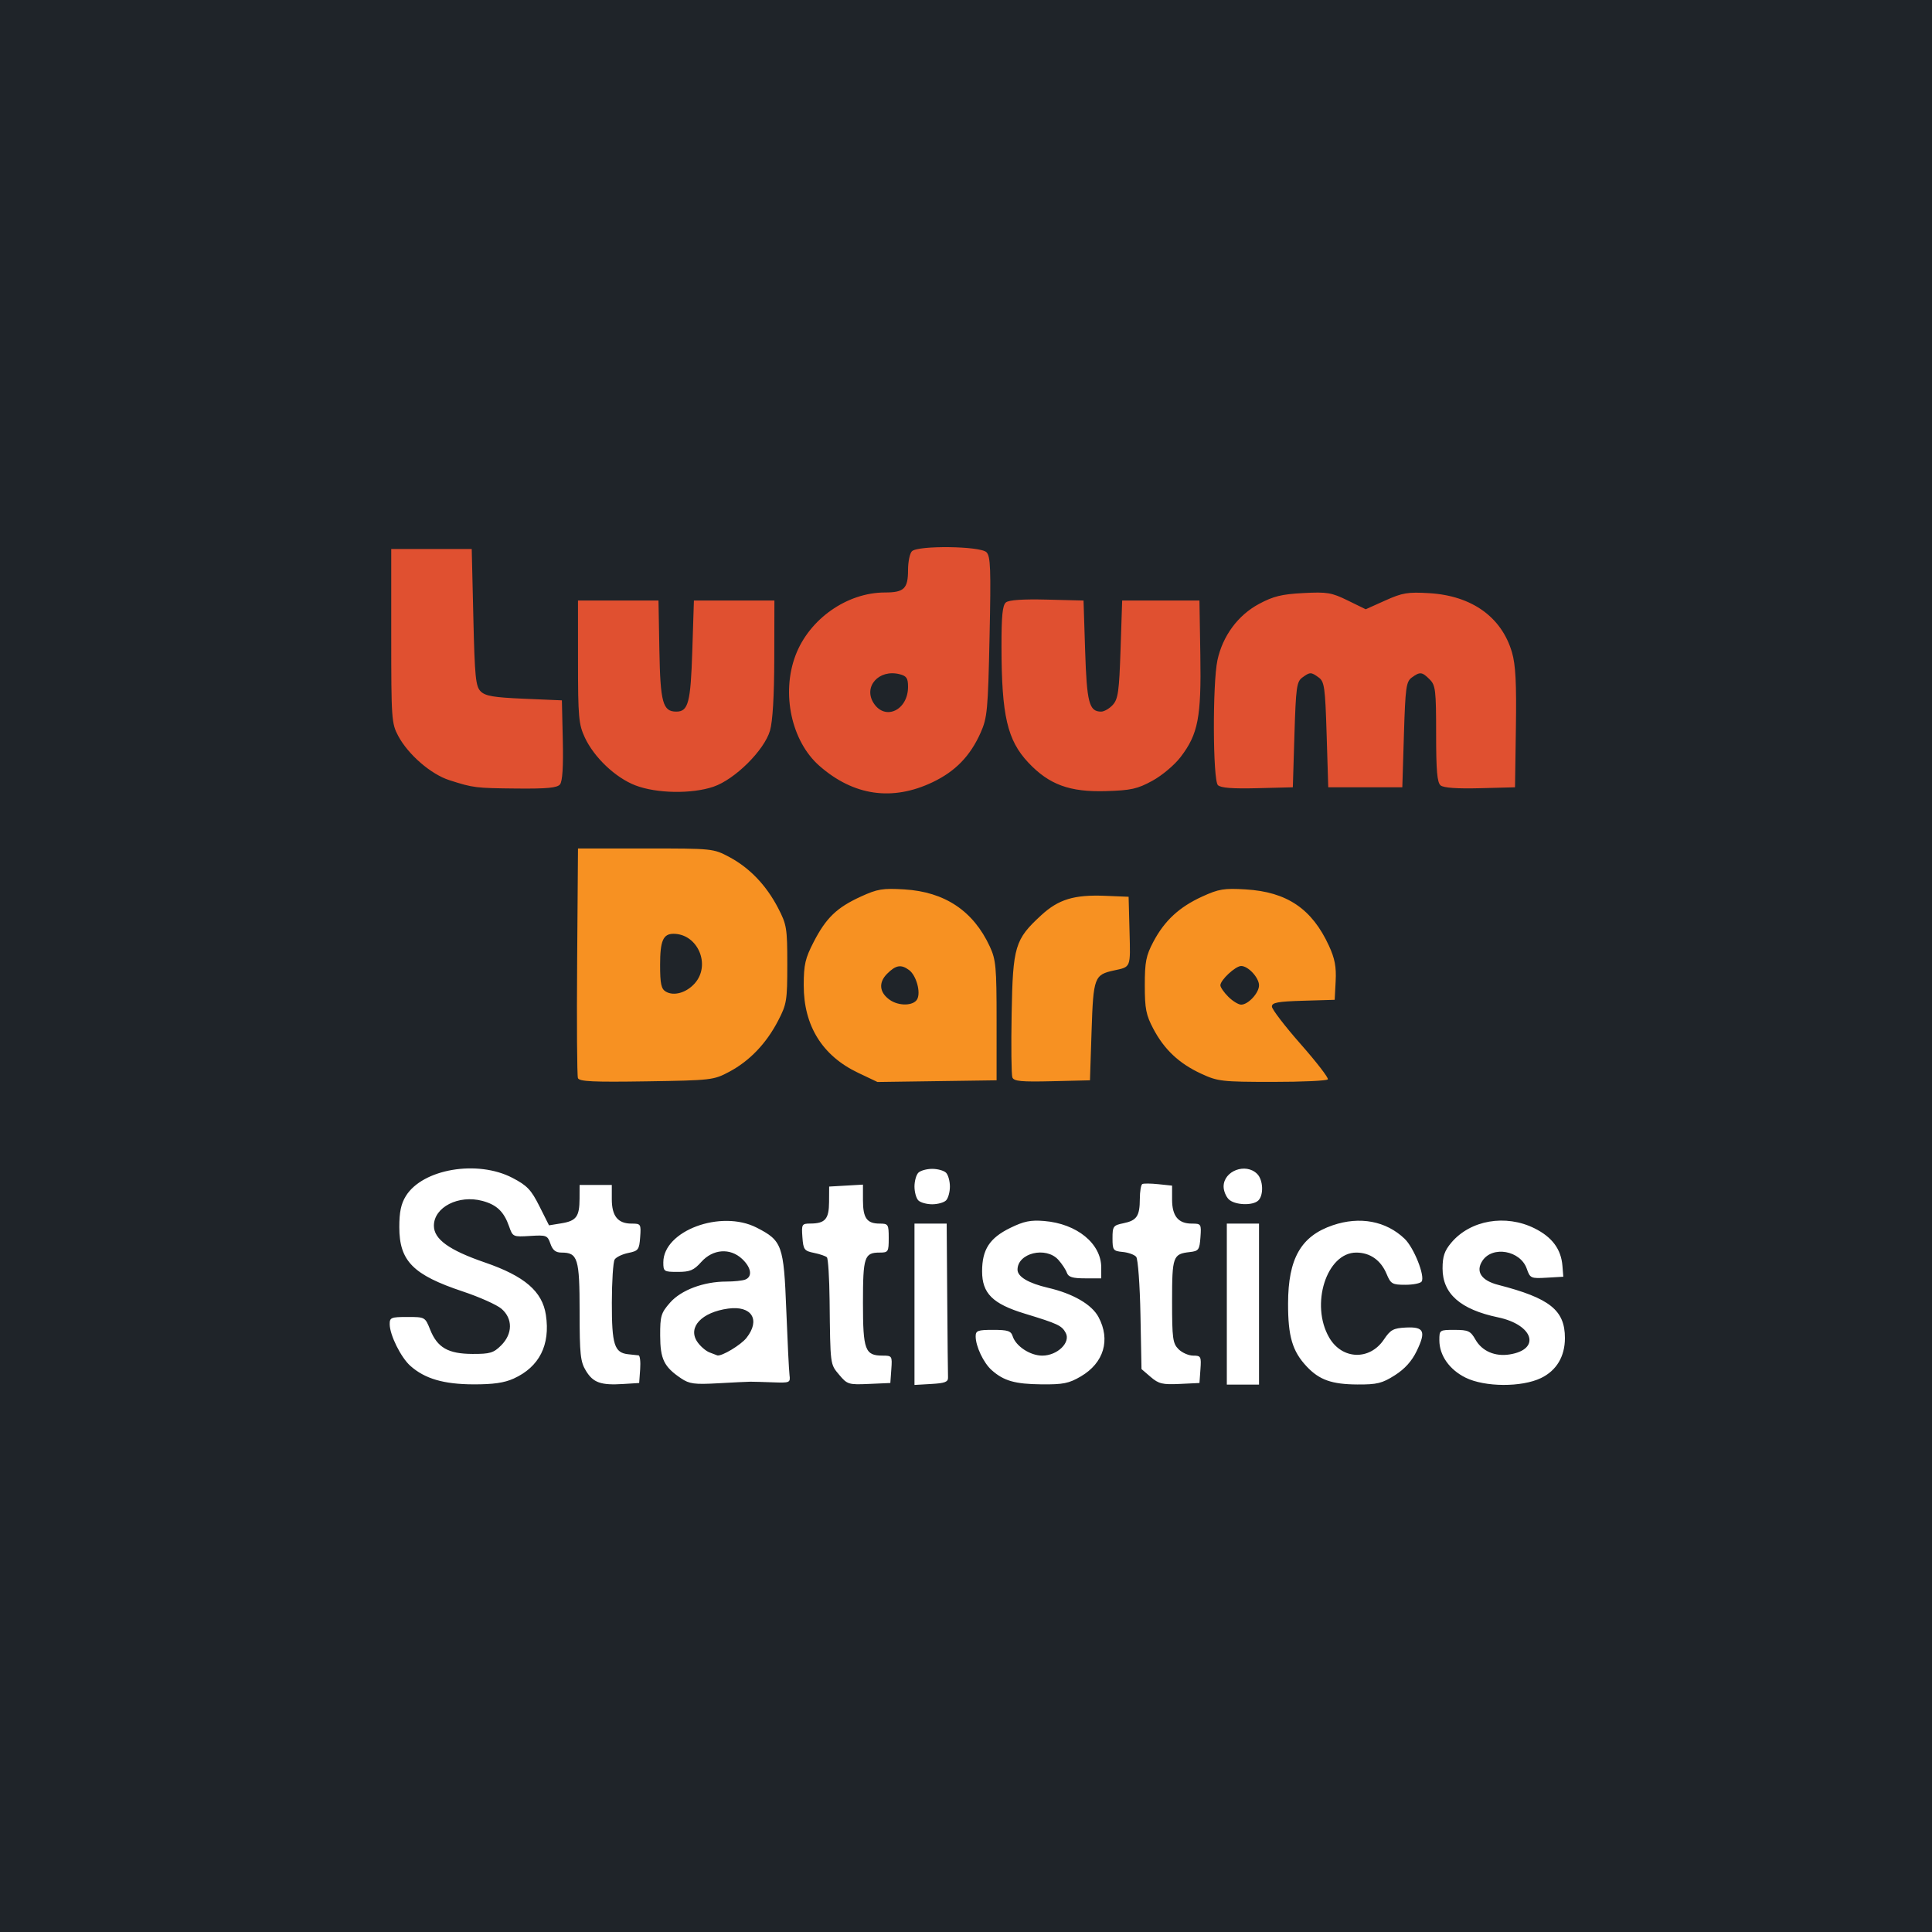
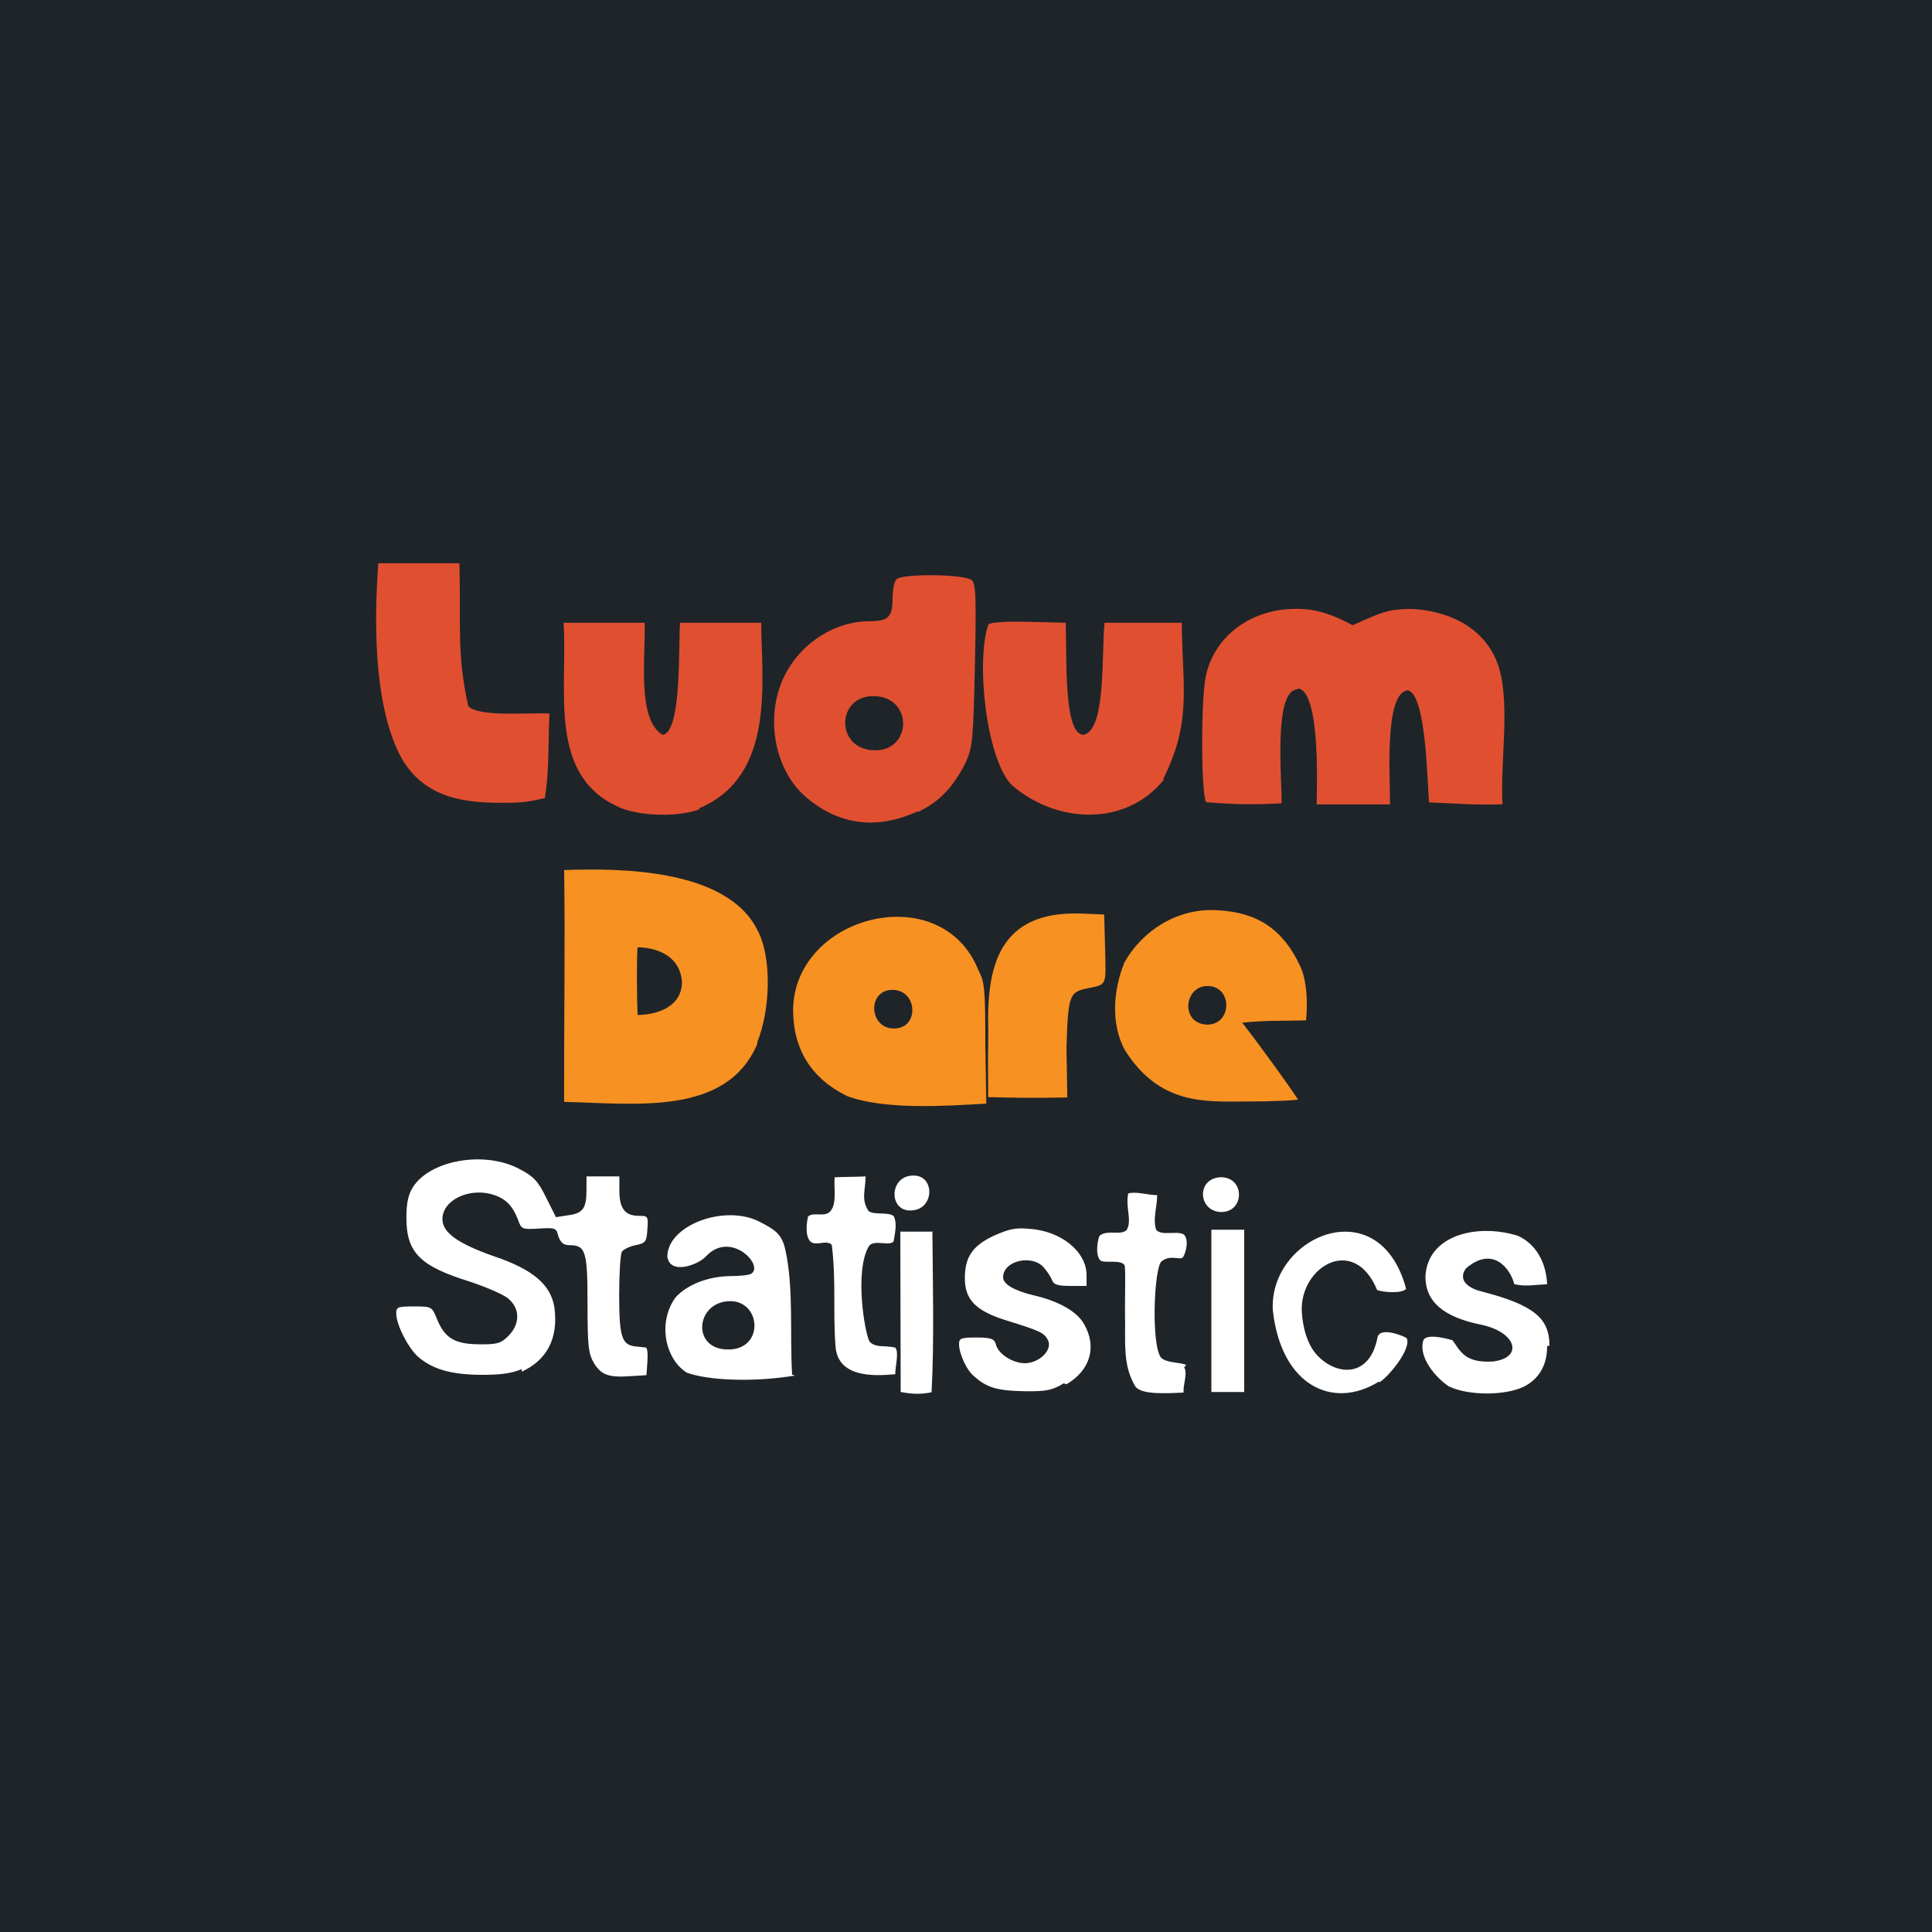
- <svg xmlns="http://www.w3.org/2000/svg" version="1.1" id="svg2" width="1000" height="1000" viewBox="0 0 1000 1000">
-   <defs id="defs6" />
-   <rect style="fill:#ffffff;fill-opacity:1;fill-rule:nonzero;stroke:none;stroke-width:7.427;stroke-miterlimit:4;stroke-dasharray:none;stroke-opacity:1" id="rect814" width="681.144" height="171.61" x="161.017" y="580.508" />
-   <rect style="fill:#f79122;fill-opacity:1;fill-rule:nonzero;stroke:none;stroke-width:9.283;stroke-miterlimit:4;stroke-dasharray:none;stroke-opacity:1" id="rect839" width="635.593" height="164.195" x="179.025" y="426.907" />
-   <rect style="fill:#e05030;fill-opacity:1;fill-rule:nonzero;stroke:none;stroke-width:9.283;stroke-miterlimit:4;stroke-dasharray:none;stroke-opacity:1" id="rect837" width="637.712" height="179.025" x="179.025" y="247.881" />
-   <path style="fill:#1f2429;fill-opacity:1;stroke-width:1.667" d="M 0,500 V 0 H 500 1000 v 500 500 H 500 0 Z m 265.902,213.534 c 13.24,-6.014 18.986,-17.357 16.657,-32.883 -1.834,-12.229 -11.005,-20.123 -31.605,-27.205 -18.506,-6.362 -26.371,-12.032 -26.371,-19.012 0,-9.62 12.814,-16.161 25.152,-12.839 7.394,1.991 11.114,5.562 13.79,13.238 1.866,5.354 2.059,5.44 10.839,4.892 8.464,-0.529 9.024,-0.315 10.534,4.025 1.162,3.34 2.717,4.583 5.729,4.583 8.443,0 9.372,3.025 9.379,30.536 0.005,22.208 0.406,25.954 3.282,30.67 3.749,6.148 7.722,7.55 19.323,6.815 l 8.223,-0.52 0.512,-7.083 c 0.282,-3.896 -0.093,-7.146 -0.833,-7.222 -0.74,-0.076 -3.145,-0.334 -5.345,-0.573 -7.185,-0.78 -8.503,-4.933 -8.476,-26.69 0.013,-11.054 0.667,-21.111 1.451,-22.348 0.784,-1.237 3.96,-2.764 7.058,-3.393 5.211,-1.058 5.67,-1.668 6.145,-8.167 0.496,-6.8 0.354,-7.024 -4.464,-7.024 -7.064,0 -10.215,-3.892 -10.215,-12.619 v -7.381 h -8.333 -8.333 l -0.025,7.083 c -0.034,9.297 -1.657,11.505 -9.384,12.767 l -6.424,1.049 -5,-9.958 c -4.253,-8.471 -6.335,-10.654 -13.94,-14.616 -18.147,-9.455 -46.493,-4.622 -55.163,9.406 -2.493,4.034 -3.394,8.324 -3.386,16.132 0.018,17.505 7.105,24.68 32.849,33.257 8.63,2.875 17.643,6.906 20.027,8.957 5.915,5.088 5.855,12.939 -0.147,18.941 -3.919,3.919 -5.787,4.477 -14.861,4.439 -12.583,-0.052 -18.17,-3.257 -21.891,-12.556 -2.614,-6.533 -2.677,-6.568 -11.808,-6.568 -8.42,0 -9.177,0.311 -9.144,3.75 0.055,5.628 5.81,17.215 10.713,21.569 7.478,6.64 17.217,9.495 32.584,9.554 10.279,0.039 16.015,-0.786 20.902,-3.006 z m 122.431,1.634 c 1.375,-0.01 6.625,0.137 11.667,0.324 8.881,0.33 9.15,0.211 8.644,-3.826 -0.287,-2.292 -1.037,-17.426 -1.667,-33.632 -1.302,-33.53 -2.146,-35.873 -15.345,-42.618 -18.516,-9.461 -48.299,1.623 -48.299,17.975 0,4.748 0.295,4.942 7.524,4.942 6.306,0 8.269,-0.834 12.129,-5.154 6.002,-6.717 14.942,-7.373 21.14,-1.551 4.777,4.487 5.469,9.198 1.571,10.694 -1.45,0.556 -5.814,1.012 -9.697,1.012 -11.752,0 -23.432,4.367 -29.176,10.909 -4.682,5.332 -5.153,6.905 -5.12,17.065 0.04,12.199 1.995,16.188 10.85,22.142 4.264,2.867 6.898,3.216 19.113,2.53 7.792,-0.437 15.292,-0.803 16.667,-0.812 z M 367.181,699.984 c -2.009,-0.809 -4.875,-3.336 -6.368,-5.616 -4.879,-7.447 2.404,-15.169 16.076,-17.043 12.204,-1.673 16.874,5.776 9.499,15.152 -2.87,3.649 -12.761,9.606 -15.083,9.084 -0.259,-0.058 -2.114,-0.768 -4.123,-1.577 z m 94.165,8.766 c 0.497,-6.866 0.36,-7.083 -4.464,-7.083 -9.156,0 -10.215,-2.828 -10.215,-27.286 0,-23.873 0.724,-26.048 8.667,-26.048 4.42,0 4.667,-0.397 4.667,-7.5 0,-7.103 -0.247,-7.5 -4.667,-7.5 -6.629,0 -8.667,-2.841 -8.667,-12.087 v -8.087 l -8.75,0.504 -8.75,0.504 -0.046,8.006 c -0.051,8.816 -2.021,11.093 -9.632,11.135 -4.465,0.024 -4.656,0.347 -4.167,7.049 0.472,6.463 0.952,7.113 6.014,8.14 3.026,0.614 6.026,1.644 6.667,2.289 0.641,0.645 1.269,10.669 1.396,22.277 0.369,33.861 0.249,32.927 4.978,38.547 4.19,4.98 4.841,5.179 15.417,4.711 l 11.042,-0.488 z m 29.349,4.167 c -0.076,-1.604 -0.264,-20.167 -0.417,-41.25 l -0.278,-38.333 h -8.333 -8.333 v 41.754 41.754 l 8.75,-0.504 c 7.096,-0.409 8.724,-1.055 8.611,-3.42 z m 68.733,-0.481 c 11.935,-6.994 15.486,-18.932 9.148,-30.75 -3.489,-6.506 -13.168,-12.119 -26.076,-15.121 -10.161,-2.364 -15.833,-5.727 -15.833,-9.387 0,-8.638 14.739,-12.191 21.128,-5.093 1.857,2.062 3.839,5.062 4.405,6.667 0.796,2.255 2.932,2.917 9.415,2.917 h 8.386 v -5.587 c 0,-12.412 -12.589,-22.691 -29.508,-24.094 -7.043,-0.584 -10.531,0.124 -17.569,3.568 -10.729,5.249 -14.589,11.201 -14.589,22.492 0,11.381 5.463,16.815 21.964,21.849 17.367,5.299 19.277,6.197 21.331,10.034 2.653,4.957 -4.373,11.738 -12.161,11.738 -6.25,0 -13.671,-4.867 -15.314,-10.043 -0.871,-2.744 -2.548,-3.29 -10.098,-3.29 -7.991,0 -9.054,0.398 -9.054,3.387 0,5.099 4.073,13.697 8.254,17.425 6.271,5.591 12.041,7.245 25.766,7.386 11.259,0.116 14.242,-0.483 20.407,-4.096 z M 621.346,708.75 c 0.479,-6.62 0.234,-7.083 -3.75,-7.083 -2.344,0 -5.763,-1.5 -7.596,-3.333 -2.988,-2.988 -3.333,-5.556 -3.333,-24.796 0,-23.242 0.449,-24.49 9.167,-25.473 4.585,-0.517 5.043,-1.152 5.513,-7.647 0.497,-6.866 0.36,-7.083 -4.464,-7.083 -7.013,0 -10.215,-3.9 -10.215,-12.444 v -7.206 l -7.083,-0.749 c -3.896,-0.412 -7.646,-0.446 -8.333,-0.077 -0.688,0.37 -1.262,3.815 -1.276,7.657 -0.033,8.936 -1.569,11.217 -8.509,12.636 -5.256,1.075 -5.632,1.593 -5.632,7.75 0,6.194 0.325,6.63 5.293,7.111 2.911,0.282 6.046,1.42 6.966,2.53 0.923,1.112 1.913,14.592 2.208,30.052 l 0.534,28.035 4.763,4.093 c 4.126,3.546 6.133,4.028 15,3.602 l 10.237,-0.492 z M 651.667,675 v -41.667 h -8.333 -8.333 V 675 716.667 h 8.333 8.333 z m 70.267,36.856 c 5.162,-3.273 8.781,-7.279 11.325,-12.534 4.96,-10.245 3.857,-12.653 -5.578,-12.189 -6.487,0.319 -7.974,1.13 -11.377,6.201 -7.354,10.956 -21.636,10.462 -28.297,-0.978 -9.947,-17.085 -1.384,-44.022 13.995,-44.022 7.139,0 12.722,3.931 15.697,11.051 2.163,5.177 2.922,5.616 9.726,5.616 4.059,0 7.853,-0.767 8.432,-1.704 1.794,-2.903 -4.04,-17.528 -8.818,-22.105 -9.62,-9.214 -23.2,-11.766 -37.211,-6.992 -16.452,5.606 -23.07,17.178 -23.125,40.438 -0.04,17.086 2.224,24.757 9.635,32.649 6.526,6.949 12.986,9.242 26.252,9.315 10.161,0.056 12.787,-0.588 19.343,-4.746 z m 75.719,1.404 C 805.65,709.388 810,702.104 810,692.582 c 0,-14.435 -7.802,-20.655 -34.555,-27.545 -8.745,-2.252 -11.794,-6.896 -8.165,-12.435 5.21,-7.951 19.68,-5.374 22.98,4.094 1.721,4.936 2.115,5.113 10.348,4.635 l 8.559,-0.497 -0.453,-5.638 c -0.694,-8.639 -5.327,-14.871 -14.425,-19.405 -14.948,-7.449 -33.239,-4.295 -43.107,7.433 -3.533,4.198 -4.514,7.101 -4.514,13.346 0,13.069 9.242,21.213 28.695,25.285 18.345,3.84 22.355,16.592 6.037,19.194 -7.601,1.212 -14.309,-1.699 -17.718,-7.69 -2.536,-4.456 -3.715,-5.006 -10.764,-5.015 -7.824,-0.01 -7.917,0.053 -7.91,5.406 0.013,7.793 5.189,15.174 13.557,19.316 9.971,4.936 29.098,5.031 39.089,0.194 z M 489.667,621.333 c 1.1,-1.1 2,-4.325 2,-7.167 0,-2.842 -0.9,-6.067 -2,-7.167 -1.1,-1.1 -4.325,-2 -7.167,-2 -2.842,0 -6.067,0.9 -7.167,2 -1.1,1.1 -2,4.325 -2,7.167 0,2.842 0.9,6.067 2,7.167 1.1,1.1 4.325,2 7.167,2 2.842,0 6.067,-0.9 7.167,-2 z m 161.667,0 c 2.832,-2.832 2.48,-10.615 -0.619,-13.714 -5.914,-5.914 -17.381,-1.594 -17.381,6.548 0,2.161 1.179,5.107 2.619,6.548 3.092,3.092 12.528,3.472 15.381,0.619 z m -273.833,-66.606 c 10.497,-5.592 19.141,-14.63 25.244,-26.394 4.456,-8.59 4.756,-10.425 4.756,-29.167 0,-18.741 -0.299,-20.577 -4.756,-29.167 -6.104,-11.764 -14.748,-20.802 -25.244,-26.394 -8.264,-4.403 -8.624,-4.439 -43.333,-4.439 h -35 l -0.439,58.324 c -0.241,32.078 -0.057,59.32 0.411,60.537 0.678,1.766 7.839,2.105 35.439,1.676 33.77,-0.525 34.787,-0.643 42.923,-4.977 z m -32.917,-41.487 c -2.35,-1.401 -2.917,-4.088 -2.917,-13.823 0,-12.432 1.571,-16.084 6.922,-16.084 12.594,0 19.509,16.149 10.995,25.678 -4.364,4.883 -10.84,6.71 -15,4.229 z m 171.25,15.093 c 0,-27.837 -0.341,-31.57 -3.51,-38.418 -8.525,-18.424 -23.307,-28.303 -44.229,-29.559 -11.22,-0.673 -13.902,-0.232 -22.5,3.7 -12.463,5.7 -17.981,11 -24.409,23.443 -4.424,8.563 -5.168,11.796 -5.177,22.5 -0.018,20.954 9.637,36.488 28.143,45.279 l 10.015,4.757 30.833,-0.435 30.833,-0.435 z m -55.255,-10.782 c -5.455,-3.821 -5.978,-8.97 -1.38,-13.568 4.48,-4.48 7.204,-4.937 11.322,-1.9 3.744,2.762 6.192,11.582 4.201,15.14 -1.922,3.435 -9.458,3.609 -14.143,0.328 z m 104.421,16.06 c 0.906,-27.779 1.4,-29.105 11.667,-31.323 8.747,-1.89 8.474,-1.198 7.973,-20.175 l -0.473,-17.947 -12.053,-0.489 c -16.159,-0.656 -24.228,1.797 -33.239,10.102 -13.567,12.506 -14.622,16.025 -15.255,50.919 -0.305,16.793 -0.134,31.629 0.381,32.97 0.762,1.986 4.568,2.351 20.551,1.968 l 19.615,-0.47 z M 687.294,558.666 c 0.454,-0.734 -5.877,-8.942 -14.068,-18.24 -8.191,-9.298 -14.893,-18.046 -14.893,-19.439 0,-2.06 3.033,-2.622 16.25,-3.01 l 16.25,-0.477 0.502,-9.663 c 0.386,-7.42 -0.423,-11.676 -3.484,-18.333 -8.787,-19.113 -21.725,-27.865 -43.09,-29.147 -11.216,-0.673 -13.905,-0.231 -22.5,3.696 -11.921,5.448 -19.487,12.458 -25.304,23.447 -3.771,7.124 -4.411,10.39 -4.411,22.5 0,12.11 0.64,15.376 4.411,22.5 5.711,10.788 13.312,17.93 24.709,23.216 8.665,4.019 10.689,4.252 36.985,4.268 15.3,0.009 28.189,-0.584 28.643,-1.318 z m -51.537,-42.757 c -2.25,-2.25 -4.091,-4.909 -4.091,-5.909 0,-2.735 7.816,-10 10.758,-10 3.652,0 9.242,6.049 9.242,10 0,3.951 -5.59,10 -9.242,10 -1.417,0 -4.417,-1.841 -6.667,-4.091 z M 482.774,404.838 c 11.764,-5.618 19.429,-13.531 24.797,-25.596 3.452,-7.759 3.809,-11.598 4.625,-49.667 0.755,-35.213 0.519,-41.623 -1.608,-43.75 -3.194,-3.194 -35.474,-3.606 -38.588,-0.492 -1.1,1.1 -2,5.45 -2,9.667 0,9.671 -2.042,11.667 -11.938,11.667 -19.666,0 -39.212,13.756 -46.32,32.599 -7.432,19.701 -2.076,44.446 12.364,57.125 17.705,15.545 37.762,18.433 58.668,8.449 z m -30.512,-40.801 c -5.593,-8.535 2.583,-17.778 13.337,-15.079 3.63,0.911 4.401,2.055 4.401,6.535 0,12.036 -11.743,17.692 -17.738,8.543 z m -82.976,43.169 c 11.084,-3.769 26.278,-18.839 29.259,-29.02 1.394,-4.761 2.177,-17.931 2.22,-37.354 l 0.067,-30 h -20.833 -20.833 l -0.833,26.001 c -0.861,26.882 -2.075,31.499 -8.279,31.499 -6.98,0 -8.274,-4.687 -8.759,-31.748 l -0.462,-25.752 h -20.833 -20.833 l 0.011,31.667 c 0.01,28.598 0.349,32.393 3.493,39.167 4.811,10.364 15.909,20.885 26.205,24.844 10.949,4.21 29.154,4.524 40.409,0.696 z m 227.179,-3.076 c 5.028,-2.745 11.449,-8.148 14.621,-12.301 9.064,-11.871 10.731,-20.496 10.205,-52.815 l -0.458,-28.181 h -20 -20 l -0.833,25.247 c -0.718,21.765 -1.271,25.73 -4.008,28.75 -1.746,1.927 -4.467,3.503 -6.046,3.503 -6.204,0 -7.418,-4.617 -8.279,-31.499 l -0.833,-26.001 -18.928,-0.473 c -12.529,-0.313 -19.713,0.179 -21.25,1.454 -1.764,1.464 -2.314,6.985 -2.289,22.973 0.056,35.615 3.013,48.363 13.903,59.938 10.748,11.423 21.392,15.327 40.23,14.755 12.954,-0.393 16.223,-1.123 23.965,-5.35 z m -306.617,1.885 c 1.285,-1.549 1.768,-9.153 1.454,-22.917 L 290.833,362.5 271.302,361.667 c -15.772,-0.673 -20.103,-1.406 -22.5,-3.806 -2.602,-2.606 -3.072,-7.337 -3.802,-38.333 l -0.833,-35.361 h -20.833 -20.833 v 45 c 0,42.961 0.164,45.305 3.61,51.742 5.197,9.707 16.947,19.862 26.522,22.923 12.47,3.986 13.41,4.102 35.081,4.309 15.411,0.147 20.67,-0.357 22.136,-2.124 z m 380.151,-25.737 c 0.749,-24.473 1.16,-27.46 4.069,-29.583 4.008,-2.926 4.521,-2.927 8.53,-8.5e-4 2.909,2.123 3.319,5.109 4.069,29.583 L 687.5,407.5 h 19.167 19.167 l 0.833,-27.221 c 0.749,-24.473 1.16,-27.46 4.069,-29.583 4.25,-3.103 5.301,-2.993 9.265,0.971 3.035,3.035 3.333,5.556 3.333,28.129 0,19.174 0.527,25.233 2.324,26.725 1.53,1.27 8.505,1.767 20.417,1.454 l 18.092,-0.475 0.455,-30.691 c 0.347,-23.365 -0.137,-32.714 -2.026,-39.167 -5.341,-18.245 -20.781,-29.296 -42.774,-30.616 -11.171,-0.67 -13.883,-0.22 -22.805,3.784 l -10.126,4.544 -9.303,-4.552 c -8.393,-4.106 -10.648,-4.481 -23.045,-3.83 -11.159,0.586 -15.462,1.643 -22.892,5.624 -10.881,5.831 -18.814,16.575 -21.506,29.125 -2.584,12.052 -2.399,62.023 0.24,64.663 1.437,1.437 7.551,1.911 20.417,1.583 L 669.167,407.5 Z" id="path835" />
+ <svg xmlns="http://www.w3.org/2000/svg" height="1e3" width="1e3" version="1.1" viewBox="0 0 1000 1000">
+   <rect height="1.7e2" width="6.8e2" y="5.8e2" x="1.6e2" fill="#fff" />
+   <rect height="1.6e2" width="6.4e2" y="4.3e2" x="1.8e2" fill="#f79122" />
+   <rect height="1.8e2" width="6.4e2" y="2.5e2" x="1.8e2" fill="#e05030" />
+   <path d="m0 5e2v-5e2h1e3v1e3h-1e3zm2.7e2 2.1e2c13-6 19-17 17-33-1.8-12-11-20-32-27-18-6.4-26-12-26-19 0-9.6 13-16 25-13 7.4 2 11 5.6 14 13 1.9 5.4 2.1 5.4 11 4.9 8.5-0.53 9-0.32 10 4 1.2 3.3 2.7 4.6 5.7 4.6 8.4 0 9.4 3 9.4 30 0.005 22 0.41 26 3.3 31 3.8 6.2 7.7 7.6 19 6.8l8.2-0.52 0.51-7.1c0.28-3.9-0.093-7.2-0.83-7.2-0.74-0.076-3.2-0.33-5.3-0.57-7.2-0.78-8.5-4.9-8.5-27 0.013-11 0.67-21 1.4-22 0.78-1.2 4-2.8 7.1-3.4 5.2-1.1 5.7-1.7 6.1-8.2 0.5-6.8 0.35-7-4.5-7-7.1 0-10-3.9-10-13v-7.4h-17l-0.026 7.1c-0.034 9.3-1.7 12-9.4 13l-6.4 1-5-10c-4.2-8.5-6.3-11-14-15-18-9.5-46-4.6-55 9.4-2.5 4-3.4 8.3-3.4 16 0.018 18 7.1 25 33 33 8.6 2.9 18 6.9 20 9 5.9 5.1 5.8 13-0.15 19-3.9 3.9-5.8 4.5-15 4.4-13-0.052-18-3.3-22-13-2.6-6.5-2.7-6.6-12-6.6-8.4 0-9.2 0.31-9.1 3.8 0.055 5.6 5.8 17 11 22 7.5 6.6 17 9.5 33 9.6 10 0.039 16-0.79 21-3zm1.4e2 1.5c-1.3-21 0.95-45-3.6-65-1.8-7.8-5.3-10-13-14-18-9.5-48 1.6-48 18 1.5 9.6 16 4.2 20-0.21 13-14 31 5.5 23 9.2-1.4 0.56-5.8 1-9.7 1-12 0-23 4.4-29 11-9.5 13-5.4 32 5.8 39 11 4 34 5.1 56 1.5zm-33-38c17-1 19 25-0.039 25-19 0.074-17-24 0.039-25zm86 24c-4.4-1.3-9.9 0.41-13-3.2-2.5-4.9-7.7-36-0.44-49 2.2-4.2 11 0.078 13-2.8 0.52-4 2-8.8 0.062-13-2.8-2.4-9.7-0.41-13-2.6-4.1-6-1.6-11-1.6-18-5.8 0.34-10 0.14-16 0.48-0.5 5.1 1.1 13-1.8 17-2.9 4.3-8.9 0.5-12 3.3-0.75 3.6-1.6 10 1.3 13 3.1 2.5 8-1.2 11 1.6 2.3 18 0.59 34 1.9 52 0.84 17 20 16 31 15-0.28-3 2.3-12-0.3-14zm20-60h-17l0.19 83c6.1 1.1 10 1.3 16 0.14 1.4-27 0.61-56 0.41-83zm69 79c12-7 16-19 9.2-31-3.5-6.5-13-12-26-15-10-2.4-16-5.7-16-9.4 0-8.6 15-12 21-5.1 1.9 2.1 3.8 5.1 4.4 6.7 0.8 2.2 2.9 2.9 9.4 2.9h8.4v-5.6c0-12-13-23-30-24-7-0.58-10 0.12-18 3.6-11 5.2-15 11-15 22s5.5 17 22 22c17 5.3 19 6.2 21 10 2.6 5-4.4 12-12 12-6.2 0-14-4.9-15-10-0.87-2.7-2.6-3.3-10-3.3-8 0-9 0.4-9 3.4 0 5.1 4.1 14 8.2 17 6.3 5.6 12 7.2 26 7.4 11 0.12 14-0.48 20-4.1zm62-10c-3.5-1.6-9.7-0.82-13-3.7-5.3-6.5-3.7-47 0.27-50 4.8-3.6 9.4-0.34 11-2 1.9-2.9 3.2-10 0.18-12-3.9-1.8-11 0.99-14-2.2-1.9-5.4 0.49-12 0.49-18-4.9-0.01-11-2.1-15-0.83-1.5 7.5 2.2 14-0.85 19-3.7 2.9-10-0.49-14 2.9-1.3 3.1-2.2 11 0.85 13 3.2 1.1 9.7-0.69 12 2 0.92 1.1 0.13 16 0.43 31-0.22 15 0.08 23 5.3 32 3.2 4.2 15 3.6 25 3.1-0.55-3.7 2.3-10 0.22-13zm30-70h-17v84h17zm70 79c5.2-3.3 17-18 14-23-4.4-2.3-14-5.2-15-0.29-4 21-21 20-31 9.5-5.4-5.5-7.8-15-8.2-23-0.99-23 27-40 39-11 3.1 1.2 13 2 15-0.66-14-52-71-27-69 11 4.2 39 31 52 55 37zm88-19c0-14-7.8-21-35-28-8.8-2.2-12-6.9-8.2-12 14-12 23 0.26 25 8.2 5.8 1.3 10 0.38 17 0.004-0.57-12-6.3-21-15-25-21-6.7-47-0.52-48 21 0 13 9.2 21 29 25 18 3.8 22 17 6 19-15 0.94-17-5.7-21-11-3.7-1.1-13-3.4-15-0.18-3.1 9 6.9 20 13 24 10 4.9 29 5 39 0.19 6.8-3.5 12-9.9 12-21zm-3.3e2 -88c-12 0.67-12 19 0 18 12-0.67 12-19 0-18zm1.6e2 0.84c-13 0.3-12 18 0.33 18 12-0.22 12-18-0.33-18zm-2.4e2 -70c6.8-17 7.6-44 0-58-16-32-72-32-1e2 -31 0.56 38-0.1 78-0.028 1.2e2 37 0.79 84 7.5 1e2 -30zm-62-49c8.7 0 22 3.6 23 18-0.25 14-15 17-23 17-0.34-8.9-0.53-29-0.01-35zm1.8e2 50c0-28-0.34-32-3.5-38-19-48-95-29-96 20-0.018 21 9.6 36 28 45 20 7.4 52 5 72 3.9zm-48-28c13 0.1 14 20 0.73 20-13 0.077-14-20-0.73-20zm90 30c0.91-28 1.4-29 12-31 8.8-1.9 8.5-1.2 8-20l-0.47-18-12-0.49c-43-1.5-49 28-48 61-0.3 17 0.053 30-0.087 34 11 0.28 23 0.61 41 0.19zm1.2e2 27c-5.9-9.1-22-31-29-40 13-1.3 19-0.83 33-1.2 1-9.8 0.3-21-3-28-8.8-19-22-28-43-29-21-1.3-39 11-48 27-6.1 15-6.8 32 0 45 18 29 42 27 62 27 15 0.009 28-0.58 29-1.3zm-47-59c13 0.064 13 20-0.19 20-14-0.45-12-20 0.19-20zm-1.5e2 -90c12-5.6 19-14 25-26 3.4-7.8 3.8-12 4.6-50 0.76-35 0.52-42-1.6-44-3.2-3.2-36-3.6-39-0.49-1.1 1.1-2 5.4-2 9.7 0 9.7-2 12-12 12-20 0-39 14-46 33-7.4 20-2.1 44 12 57 18 16 38 18 59 8.4zm-23-32c-20-0.92-19-29 0.94-28 20 0.83 19 29-0.94 28zm-90 30c40-17 32-67 32-96h-42c-0.93 12 0.98 57-9.1 58-13-8-8.9-38-9.2-58h-42c2.3 35-8.8 80 30 96 11 4.2 29 4.5 40 0.7zm2.4e2 -15c15-30 10-47 9.7-81h-40c-1.6 17 0.81 56-11 58-10-0.65-8.5-37-9.1-58l-19-0.47c-12-0.31-20 0.18-21 1.4-6.5 18-1.4 69 12 83 23 20 59 22 79-2.9zm-3.2e2 10c2.4-16 1.6-26 2.4-44-9.7-0.7-36 2.1-42-3.8-6-27-3.8-40-4.6-74h-42c-2.1 29-2.4 69 9.6 96s37 28 56 28c8.8-0.034 11-0.31 21-2.5zm3.9e2 -57c12 1.9 9.4 56 9.5 60h38c0.061-13-3.2-58 9.2-59 9.7 2 10 49 11 58 15 0.56 23 1.4 38 0.98-1.3-21 3.9-50-1.6-70-5.3-18-21-29-43-31-15-0.75-20 2.7-33 8.3-13-7.1-22-8.9-32-8.4-22 0.92-40 15-44 35-2.6 12-2.4 62 0.24 65 14 1.1 24 1.4 39 0.58 0.23-13-4.3-58 8.1-59z" stroke-width="1.7" fill="#1f2429" />
</svg>
